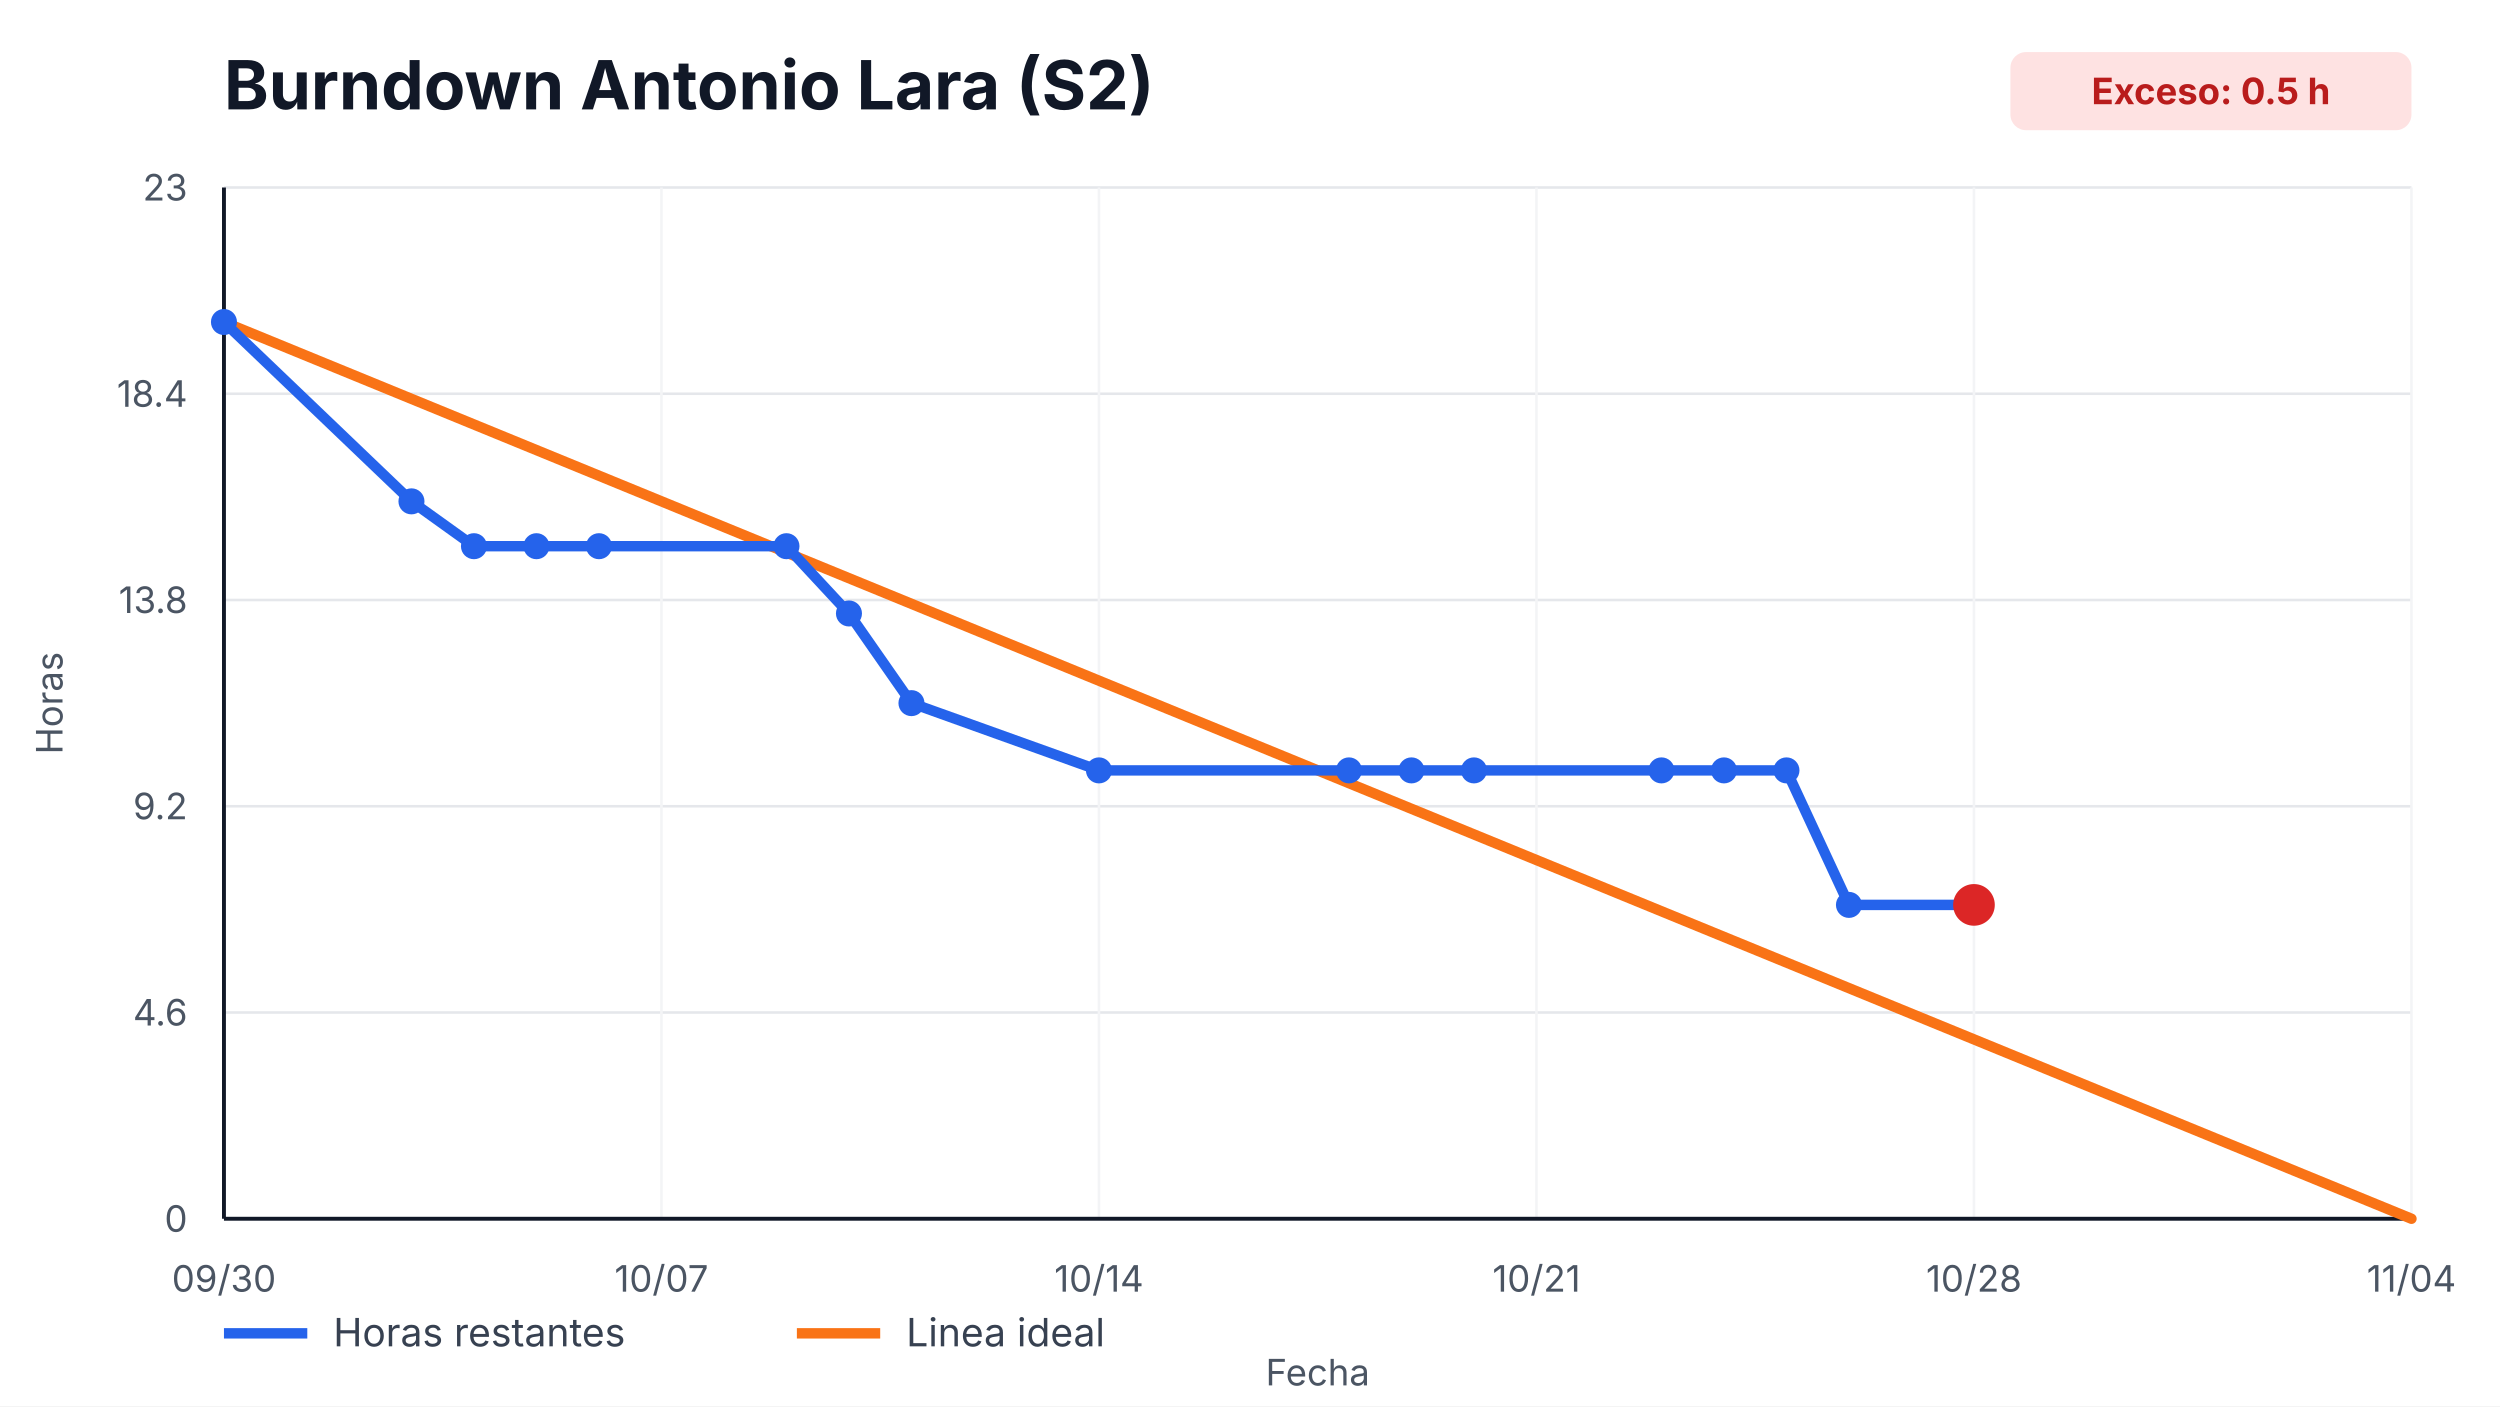
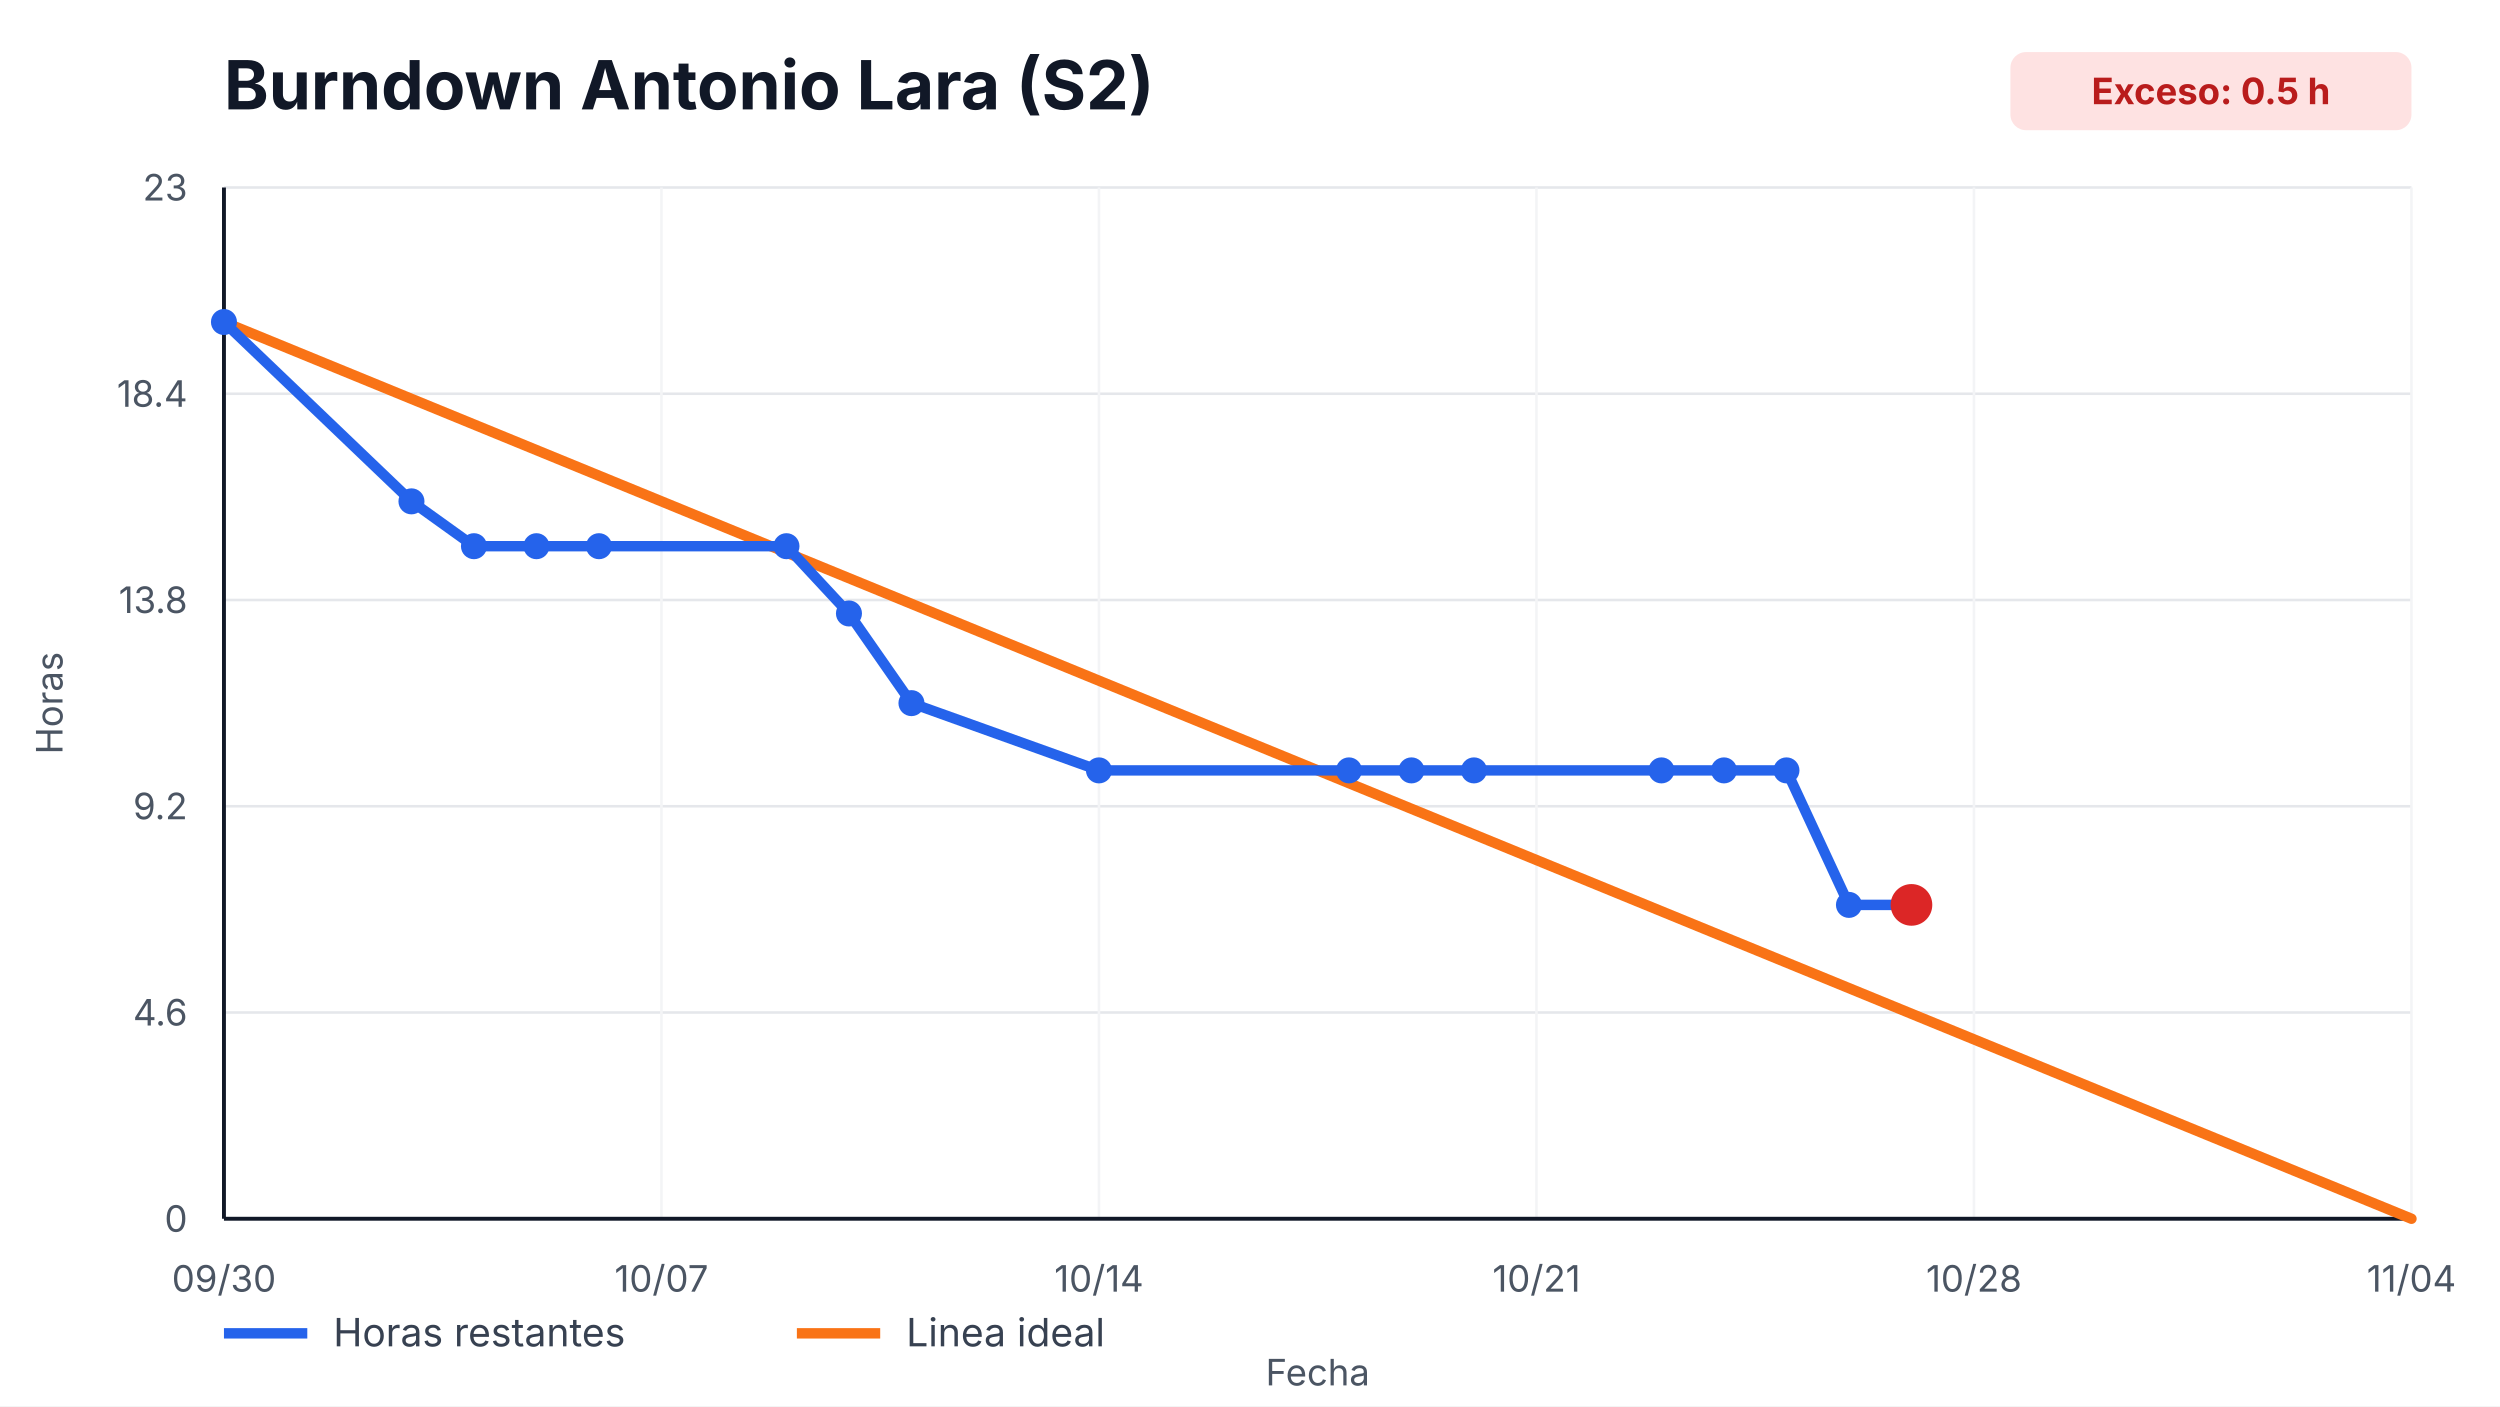
<svg xmlns="http://www.w3.org/2000/svg" width="960" height="540" viewBox="0 0 960 540" role="img" aria-label="Burndown Antonio Lara (S2)">
  <style>
    text { font-family: -apple-system, BlinkMacSystemFont, "Segoe UI", sans-serif; fill: #111827; }
    .title { font-size: 26px; font-weight: 700; }
    .axis { font-size: 14px; fill: #4b5563; }
    .legend { font-size: 15px; fill: #374151; }
    .overrun { font-size: 14px; font-weight: 700; fill: #b91c1c; }
  </style>
  <rect width="100%" height="100%" fill="#ffffff" />
  <text x="86" y="42" class="title">Burndown Antonio Lara (S2)</text>
  <rect x="772" y="20" width="154" height="30" rx="6" fill="#fee2e2" />
  <text x="849" y="40" text-anchor="middle" class="overrun">Exceso: 0.5 h</text>
  <g>
    <line x1="86" y1="468.00" x2="926" y2="468.00" stroke="#e5e7eb" />
    <line x1="86" y1="388.80" x2="926" y2="388.80" stroke="#e5e7eb" />
    <line x1="86" y1="309.60" x2="926" y2="309.60" stroke="#e5e7eb" />
    <line x1="86" y1="230.40" x2="926" y2="230.40" stroke="#e5e7eb" />
    <line x1="86" y1="151.20" x2="926" y2="151.20" stroke="#e5e7eb" />
    <line x1="86" y1="72.00" x2="926" y2="72.00" stroke="#e5e7eb" />
  </g>
  <g>
    <line x1="86.00" y1="72" x2="86.00" y2="468" stroke="#f3f4f6" />
    <text x="86.00" y="496" text-anchor="middle" class="axis">09/30</text>
    <line x1="254.00" y1="72" x2="254.00" y2="468" stroke="#f3f4f6" />
    <text x="254.00" y="496" text-anchor="middle" class="axis">10/07</text>
    <line x1="422.00" y1="72" x2="422.00" y2="468" stroke="#f3f4f6" />
    <text x="422.00" y="496" text-anchor="middle" class="axis">10/14</text>
    <line x1="590.00" y1="72" x2="590.00" y2="468" stroke="#f3f4f6" />
    <text x="590.00" y="496" text-anchor="middle" class="axis">10/21</text>
    <line x1="758.00" y1="72" x2="758.00" y2="468" stroke="#f3f4f6" />
    <text x="758.00" y="496" text-anchor="middle" class="axis">10/28</text>
    <line x1="926.00" y1="72" x2="926.00" y2="468" stroke="#f3f4f6" />
    <text x="926.00" y="496" text-anchor="middle" class="axis">11/04</text>
  </g>
  <line x1="86" y1="468" x2="926" y2="468" stroke="#111827" stroke-width="1.5" />
  <line x1="86" y1="72" x2="86" y2="468" stroke="#111827" stroke-width="1.5" />
  <g>
    <text x="72" y="473.00" text-anchor="end" class="axis">0</text>
    <text x="72" y="393.80" text-anchor="end" class="axis">4.6</text>
    <text x="72" y="314.60" text-anchor="end" class="axis">9.2</text>
    <text x="72" y="235.40" text-anchor="end" class="axis">13.8</text>
    <text x="72" y="156.20" text-anchor="end" class="axis">18.4</text>
    <text x="72" y="77.00" text-anchor="end" class="axis">23</text>
  </g>
  <polyline points="86.00,123.65 926.00,468.00" fill="none" stroke="#f97316" stroke-width="4" stroke-linecap="round" />
-   <polyline points="86.00,123.65 158.00,192.52 182.00,209.74 206.00,209.74 230.00,209.74 302.00,209.74 326.00,235.57 350.00,270.00 422.00,295.83 518.00,295.83 542.00,295.83 566.00,295.83 638.00,295.83 662.00,295.83 686.00,295.83 710.00,347.48 758.00,347.48" fill="none" stroke="#2563eb" stroke-width="4" stroke-linecap="round" stroke-linejoin="round" />
+   <polyline points="86.00,123.65 158.00,192.52 182.00,209.74 206.00,209.74 230.00,209.74 302.00,209.74 326.00,235.57 350.00,270.00 422.00,295.83 518.00,295.83 542.00,295.83 566.00,295.83 638.00,295.83 662.00,295.83 686.00,295.83 710.00,347.48 734.00,347.48" fill="none" stroke="#2563eb" stroke-width="4" stroke-linecap="round" stroke-linejoin="round" />
  <g>
    <circle cx="86.00" cy="123.65" r="5" fill="#2563eb" />
    <circle cx="158.00" cy="192.52" r="5" fill="#2563eb" />
    <circle cx="182.00" cy="209.74" r="5" fill="#2563eb" />
    <circle cx="206.00" cy="209.74" r="5" fill="#2563eb" />
    <circle cx="230.00" cy="209.74" r="5" fill="#2563eb" />
    <circle cx="302.00" cy="209.74" r="5" fill="#2563eb" />
    <circle cx="326.00" cy="235.57" r="5" fill="#2563eb" />
    <circle cx="350.00" cy="270.00" r="5" fill="#2563eb" />
    <circle cx="422.00" cy="295.83" r="5" fill="#2563eb" />
    <circle cx="518.00" cy="295.83" r="5" fill="#2563eb" />
    <circle cx="542.00" cy="295.83" r="5" fill="#2563eb" />
    <circle cx="566.00" cy="295.83" r="5" fill="#2563eb" />
    <circle cx="638.00" cy="295.83" r="5" fill="#2563eb" />
    <circle cx="662.00" cy="295.83" r="5" fill="#2563eb" />
    <circle cx="686.00" cy="295.83" r="5" fill="#2563eb" />
    <circle cx="710.00" cy="347.48" r="5" fill="#2563eb" />
-     <circle cx="758.00" cy="347.48" r="5" fill="#2563eb" />
+     <circle cx="734.00" cy="347.48" r="5" fill="#2563eb" />
  </g>
-   <circle cx="758.00" cy="347.48" r="8" fill="#dc2626" />
+   <circle cx="734.00" cy="347.48" r="8" fill="#dc2626" />
  <line x1="86" y1="512" x2="118" y2="512" stroke="#2563eb" stroke-width="4" />
  <text x="128" y="517" class="legend">Horas restantes</text>
  <line x1="306" y1="512" x2="338" y2="512" stroke="#f97316" stroke-width="4" />
  <text x="348" y="517" class="legend">Linea ideal</text>
  <text x="506.0" y="532" text-anchor="middle" class="axis">Fecha</text>
  <text x="24" y="270.0" transform="rotate(-90 24,270.0)" text-anchor="middle" class="axis">Horas</text>
</svg>
